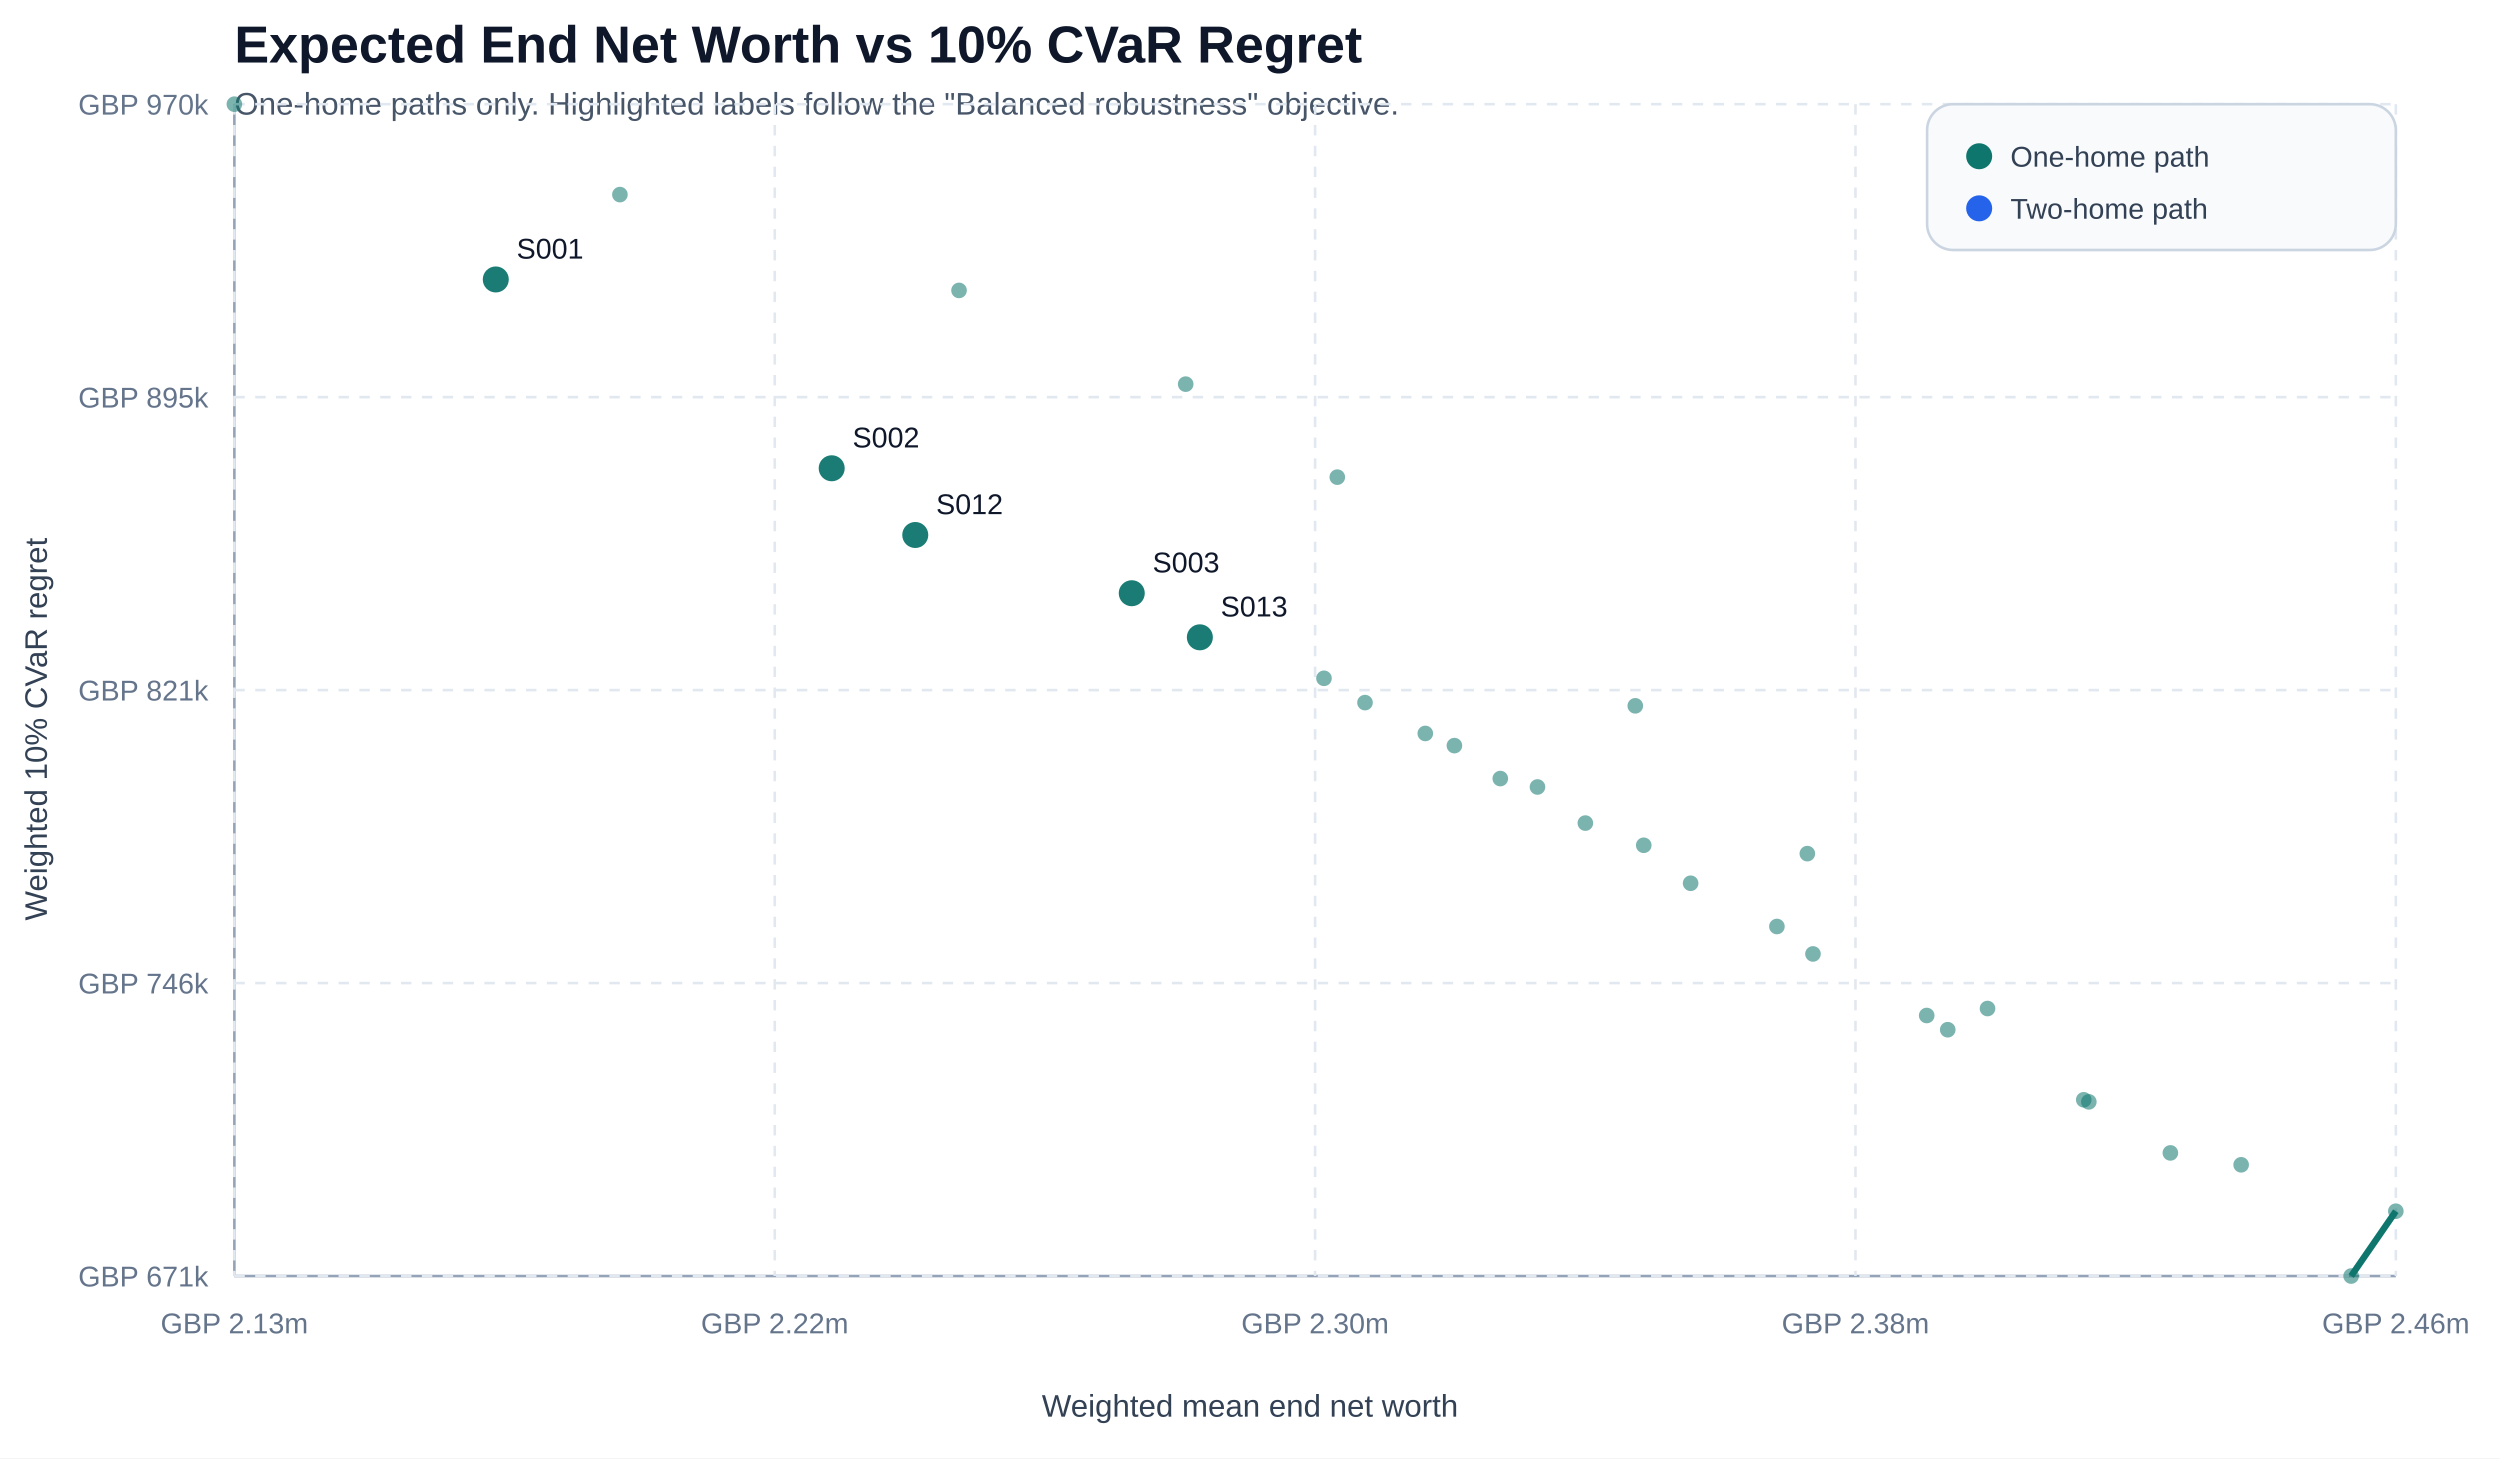
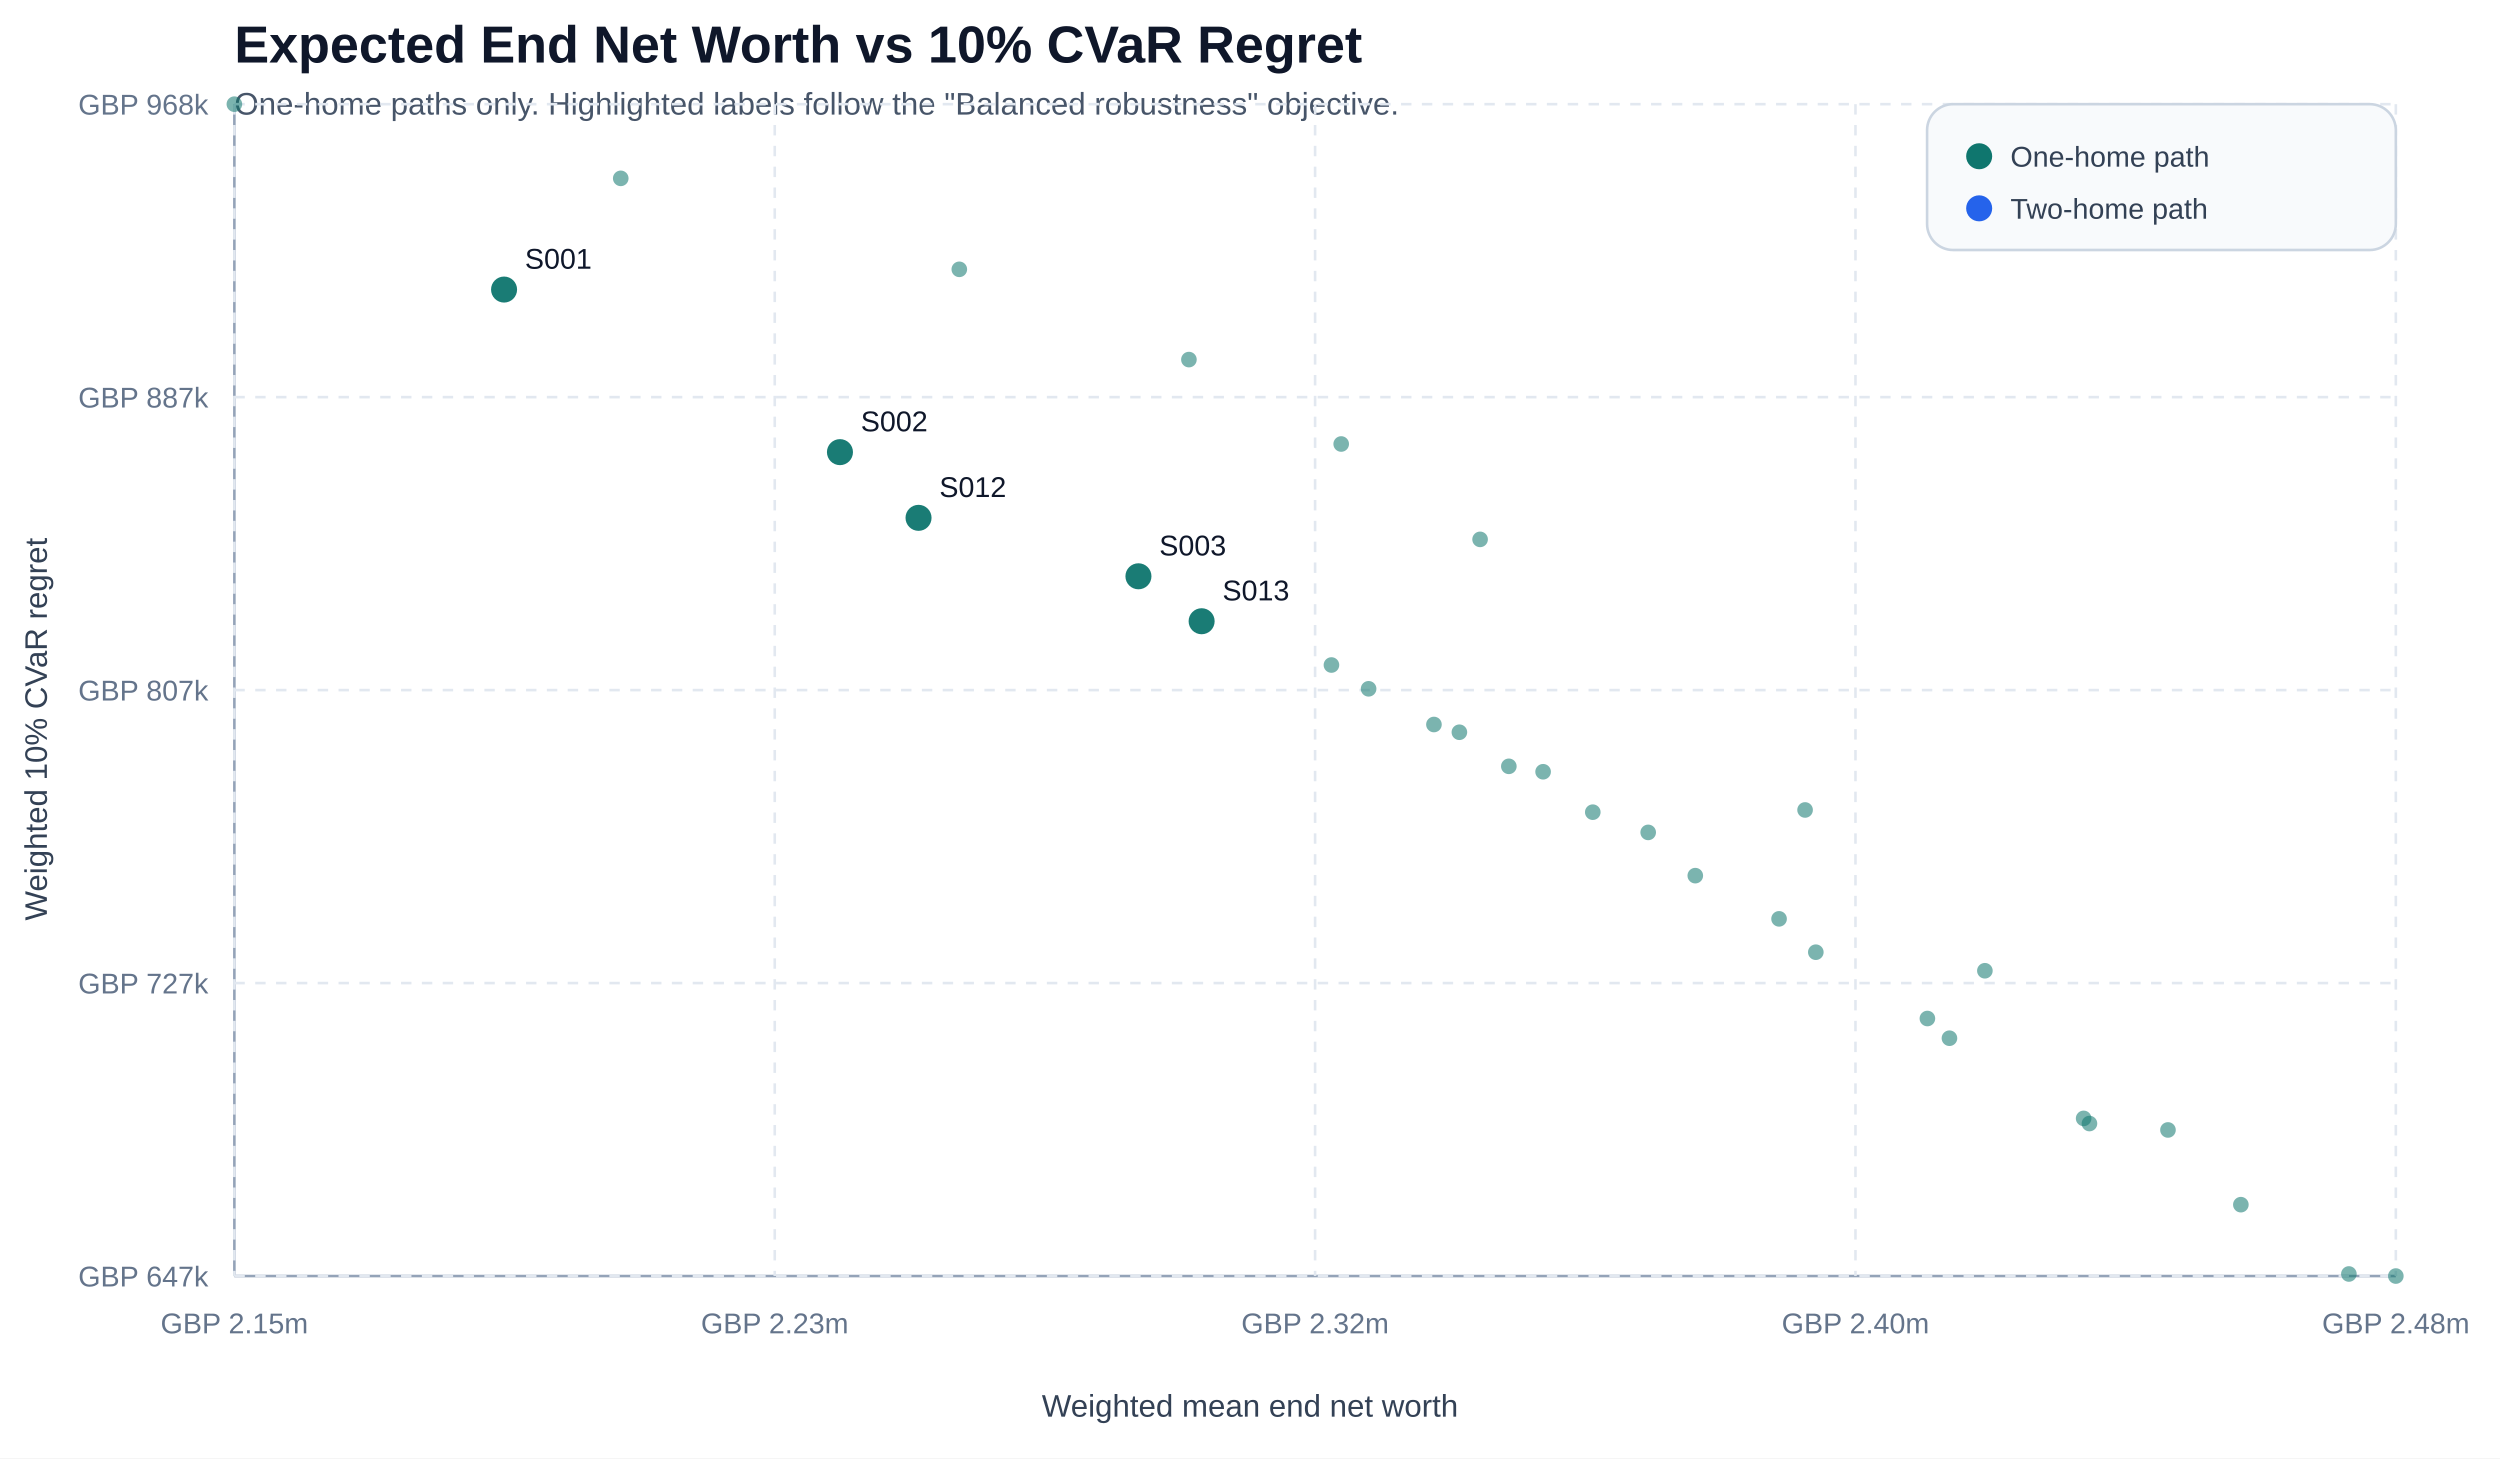
<svg xmlns="http://www.w3.org/2000/svg" width="960" height="560" viewBox="0 0 960 560">
  <rect width="960" height="560" fill="#ffffff" />
  <text x="90" y="24" font-size="20" font-family="Arial, sans-serif" font-weight="700" fill="#0f172a">Expected End Net Worth vs 10% CVaR Regret</text>
  <text x="90" y="44" font-size="12" font-family="Arial, sans-serif" fill="#475569">One-home paths only. Highlighted labels follow the "Balanced robustness" objective.</text>
  <line x1="90" y1="490" x2="920" y2="490" stroke="#94a3b8" />
  <line x1="90" y1="40" x2="90" y2="490" stroke="#94a3b8" />
  <line x1="90" y1="40" x2="90" y2="490" stroke="#e2e8f0" stroke-dasharray="4 4" />
  <line x1="90" y1="490" x2="920" y2="490" stroke="#e2e8f0" stroke-dasharray="4 4" />
-   <text x="90" y="512" text-anchor="middle" font-size="11" font-family="Arial, sans-serif" fill="#64748b">GBP 2.13m</text>
-   <text x="80" y="494" text-anchor="end" font-size="11" font-family="Arial, sans-serif" fill="#64748b">GBP 671k</text>
+   <text x="90" y="512" text-anchor="middle" font-size="11" font-family="Arial, sans-serif" fill="#64748b">GBP 2.15m</text>
+   <text x="80" y="494" text-anchor="end" font-size="11" font-family="Arial, sans-serif" fill="#64748b">GBP 647k</text>
  <line x1="297.5" y1="40" x2="297.5" y2="490" stroke="#e2e8f0" stroke-dasharray="4 4" />
  <line x1="90" y1="377.5" x2="920" y2="377.5" stroke="#e2e8f0" stroke-dasharray="4 4" />
-   <text x="297.5" y="512" text-anchor="middle" font-size="11" font-family="Arial, sans-serif" fill="#64748b">GBP 2.22m</text>
-   <text x="80" y="381.5" text-anchor="end" font-size="11" font-family="Arial, sans-serif" fill="#64748b">GBP 746k</text>
+   <text x="297.5" y="512" text-anchor="middle" font-size="11" font-family="Arial, sans-serif" fill="#64748b">GBP 2.23m</text>
+   <text x="80" y="381.5" text-anchor="end" font-size="11" font-family="Arial, sans-serif" fill="#64748b">GBP 727k</text>
  <line x1="505" y1="40" x2="505" y2="490" stroke="#e2e8f0" stroke-dasharray="4 4" />
  <line x1="90" y1="265" x2="920" y2="265" stroke="#e2e8f0" stroke-dasharray="4 4" />
-   <text x="505" y="512" text-anchor="middle" font-size="11" font-family="Arial, sans-serif" fill="#64748b">GBP 2.30m</text>
-   <text x="80" y="269" text-anchor="end" font-size="11" font-family="Arial, sans-serif" fill="#64748b">GBP 821k</text>
+   <text x="505" y="512" text-anchor="middle" font-size="11" font-family="Arial, sans-serif" fill="#64748b">GBP 2.32m</text>
+   <text x="80" y="269" text-anchor="end" font-size="11" font-family="Arial, sans-serif" fill="#64748b">GBP 807k</text>
  <line x1="712.5" y1="40" x2="712.5" y2="490" stroke="#e2e8f0" stroke-dasharray="4 4" />
  <line x1="90" y1="152.5" x2="920" y2="152.5" stroke="#e2e8f0" stroke-dasharray="4 4" />
-   <text x="712.5" y="512" text-anchor="middle" font-size="11" font-family="Arial, sans-serif" fill="#64748b">GBP 2.38m</text>
-   <text x="80" y="156.5" text-anchor="end" font-size="11" font-family="Arial, sans-serif" fill="#64748b">GBP 895k</text>
+   <text x="712.5" y="512" text-anchor="middle" font-size="11" font-family="Arial, sans-serif" fill="#64748b">GBP 2.40m</text>
+   <text x="80" y="156.5" text-anchor="end" font-size="11" font-family="Arial, sans-serif" fill="#64748b">GBP 887k</text>
  <line x1="920" y1="40" x2="920" y2="490" stroke="#e2e8f0" stroke-dasharray="4 4" />
  <line x1="90" y1="40" x2="920" y2="40" stroke="#e2e8f0" stroke-dasharray="4 4" />
-   <text x="920" y="512" text-anchor="middle" font-size="11" font-family="Arial, sans-serif" fill="#64748b">GBP 2.46m</text>
-   <text x="80" y="44" text-anchor="end" font-size="11" font-family="Arial, sans-serif" fill="#64748b">GBP 970k</text>
-   <polyline points="902.833,490 920,465.105" fill="none" stroke="#0f766e" stroke-width="2.5" />
-   <circle cx="190.38" cy="107.314" r="5" fill="#0f766e" opacity="0.95" />
-   <text x="198.38" y="99.314" font-size="11" font-family="Arial, sans-serif" fill="#0f172a">S001</text>
-   <circle cx="351.463" cy="205.438" r="5" fill="#0f766e" opacity="0.95" />
-   <text x="359.463" y="197.438" font-size="11" font-family="Arial, sans-serif" fill="#0f172a">S012</text>
-   <circle cx="319.371" cy="179.817" r="5" fill="#0f766e" opacity="0.95" />
-   <text x="327.371" y="171.817" font-size="11" font-family="Arial, sans-serif" fill="#0f172a">S002</text>
-   <circle cx="460.744" cy="244.73" r="5" fill="#0f766e" opacity="0.95" />
-   <text x="468.744" y="236.73" font-size="11" font-family="Arial, sans-serif" fill="#0f172a">S013</text>
-   <circle cx="434.596" cy="227.799" r="5" fill="#0f766e" opacity="0.95" />
-   <text x="442.596" y="219.799" font-size="11" font-family="Arial, sans-serif" fill="#0f172a">S003</text>
-   <circle cx="508.41" cy="260.469" r="3" fill="#0f766e" opacity="0.55" />
-   <circle cx="524.16" cy="269.801" r="3" fill="#0f766e" opacity="0.55" />
+   <text x="920" y="512" text-anchor="middle" font-size="11" font-family="Arial, sans-serif" fill="#64748b">GBP 2.48m</text>
+   <text x="80" y="44" text-anchor="end" font-size="11" font-family="Arial, sans-serif" fill="#64748b">GBP 968k</text>
+   <polyline points="920,490" fill="none" stroke="#0f766e" stroke-width="2.5" />
+   <circle cx="193.561" cy="111.192" r="5" fill="#0f766e" opacity="0.95" />
+   <text x="201.561" y="103.192" font-size="11" font-family="Arial, sans-serif" fill="#0f172a">S001</text>
+   <circle cx="352.718" cy="198.851" r="5" fill="#0f766e" opacity="0.95" />
+   <text x="360.718" y="190.851" font-size="11" font-family="Arial, sans-serif" fill="#0f172a">S012</text>
+   <circle cx="322.543" cy="173.621" r="5" fill="#0f766e" opacity="0.95" />
+   <text x="330.543" y="165.621" font-size="11" font-family="Arial, sans-serif" fill="#0f172a">S002</text>
+   <circle cx="461.424" cy="238.555" r="5" fill="#0f766e" opacity="0.95" />
+   <text x="469.424" y="230.555" font-size="11" font-family="Arial, sans-serif" fill="#0f172a">S013</text>
+   <circle cx="437.161" cy="221.295" r="5" fill="#0f766e" opacity="0.95" />
+   <text x="445.161" y="213.295" font-size="11" font-family="Arial, sans-serif" fill="#0f172a">S003</text>
+   <circle cx="511.274" cy="255.366" r="3" fill="#0f766e" opacity="0.55" />
+   <circle cx="525.544" cy="264.499" r="3" fill="#0f766e" opacity="0.55" />
  <circle cx="90" cy="40" r="3" fill="#0f766e" opacity="0.55" />
-   <circle cx="547.313" cy="281.644" r="3" fill="#0f766e" opacity="0.55" />
-   <circle cx="238.048" cy="74.726" r="3" fill="#0f766e" opacity="0.55" />
-   <circle cx="558.493" cy="286.317" r="3" fill="#0f766e" opacity="0.55" />
-   <circle cx="576.114" cy="298.969" r="3" fill="#0f766e" opacity="0.55" />
-   <circle cx="368.267" cy="111.524" r="3" fill="#0f766e" opacity="0.55" />
-   <circle cx="590.391" cy="302.203" r="3" fill="#0f766e" opacity="0.55" />
-   <circle cx="608.777" cy="316.063" r="3" fill="#0f766e" opacity="0.55" />
-   <circle cx="455.301" cy="147.511" r="3" fill="#0f766e" opacity="0.55" />
-   <circle cx="649.2" cy="339.174" r="3" fill="#0f766e" opacity="0.55" />
-   <circle cx="696.182" cy="366.311" r="3" fill="#0f766e" opacity="0.55" />
-   <circle cx="631.2" cy="324.584" r="3" fill="#0f766e" opacity="0.55" />
-   <circle cx="747.93" cy="395.416" r="3" fill="#0f766e" opacity="0.55" />
-   <circle cx="802.107" cy="423.113" r="3" fill="#0f766e" opacity="0.55" />
-   <circle cx="513.52" cy="183.226" r="3" fill="#0f766e" opacity="0.55" />
-   <circle cx="902.833" cy="490" r="3" fill="#0f766e" opacity="0.55" />
-   <circle cx="920" cy="465.105" r="3" fill="#0f766e" opacity="0.55" />
-   <circle cx="860.6" cy="447.283" r="3" fill="#0f766e" opacity="0.55" />
-   <circle cx="682.333" cy="355.775" r="3" fill="#0f766e" opacity="0.55" />
-   <circle cx="833.423" cy="442.718" r="3" fill="#0f766e" opacity="0.55" />
-   <circle cx="800.162" cy="422.317" r="3" fill="#0f766e" opacity="0.55" />
-   <circle cx="763.208" cy="387.275" r="3" fill="#0f766e" opacity="0.55" />
-   <circle cx="739.852" cy="389.954" r="3" fill="#0f766e" opacity="0.55" />
-   <circle cx="694.019" cy="327.795" r="3" fill="#0f766e" opacity="0.55" />
-   <circle cx="627.951" cy="271.038" r="3" fill="#0f766e" opacity="0.55" />
+   <circle cx="550.633" cy="278.209" r="3" fill="#0f766e" opacity="0.55" />
+   <circle cx="238.365" cy="68.49" r="3" fill="#0f766e" opacity="0.55" />
+   <circle cx="560.404" cy="281.183" r="3" fill="#0f766e" opacity="0.55" />
+   <circle cx="579.393" cy="294.269" r="3" fill="#0f766e" opacity="0.55" />
+   <circle cx="368.375" cy="103.421" r="3" fill="#0f766e" opacity="0.55" />
+   <circle cx="592.552" cy="296.355" r="3" fill="#0f766e" opacity="0.55" />
+   <circle cx="611.628" cy="311.878" r="3" fill="#0f766e" opacity="0.55" />
+   <circle cx="456.544" cy="138.081" r="3" fill="#0f766e" opacity="0.55" />
+   <circle cx="650.991" cy="336.249" r="3" fill="#0f766e" opacity="0.55" />
+   <circle cx="697.273" cy="365.646" r="3" fill="#0f766e" opacity="0.55" />
+   <circle cx="632.906" cy="319.642" r="3" fill="#0f766e" opacity="0.55" />
+   <circle cx="748.589" cy="398.676" r="3" fill="#0f766e" opacity="0.55" />
+   <circle cx="802.348" cy="431.437" r="3" fill="#0f766e" opacity="0.55" />
+   <circle cx="515.021" cy="170.496" r="3" fill="#0f766e" opacity="0.55" />
+   <circle cx="920" cy="490" r="3" fill="#0f766e" opacity="0.55" />
+   <circle cx="901.973" cy="489.21" r="3" fill="#0f766e" opacity="0.55" />
+   <circle cx="860.489" cy="462.593" r="3" fill="#0f766e" opacity="0.55" />
+   <circle cx="683.16" cy="352.837" r="3" fill="#0f766e" opacity="0.55" />
+   <circle cx="832.501" cy="433.904" r="3" fill="#0f766e" opacity="0.55" />
+   <circle cx="800.115" cy="429.466" r="3" fill="#0f766e" opacity="0.55" />
+   <circle cx="740.121" cy="391.11" r="3" fill="#0f766e" opacity="0.55" />
+   <circle cx="762.193" cy="372.769" r="3" fill="#0f766e" opacity="0.55" />
+   <circle cx="693.151" cy="311.028" r="3" fill="#0f766e" opacity="0.55" />
+   <circle cx="568.355" cy="207.122" r="3" fill="#0f766e" opacity="0.55" />
  <text x="480" y="544" text-anchor="middle" font-size="12" font-family="Arial, sans-serif" fill="#334155">Weighted mean end net worth</text>
  <text x="18" y="280" transform="rotate(-90 18 280)" text-anchor="middle" font-size="12" font-family="Arial, sans-serif" fill="#334155">Weighted 10% CVaR regret</text>
  <rect x="740" y="40" width="180" height="56" rx="10" fill="#f8fafc" stroke="#cbd5e1" />
  <circle cx="760" cy="60" r="5" fill="#0f766e" />
  <text x="772" y="64" font-size="11" font-family="Arial, sans-serif" fill="#334155">One-home path</text>
  <circle cx="760" cy="80" r="5" fill="#2563eb" />
  <text x="772" y="84" font-size="11" font-family="Arial, sans-serif" fill="#334155">Two-home path</text>
</svg>
